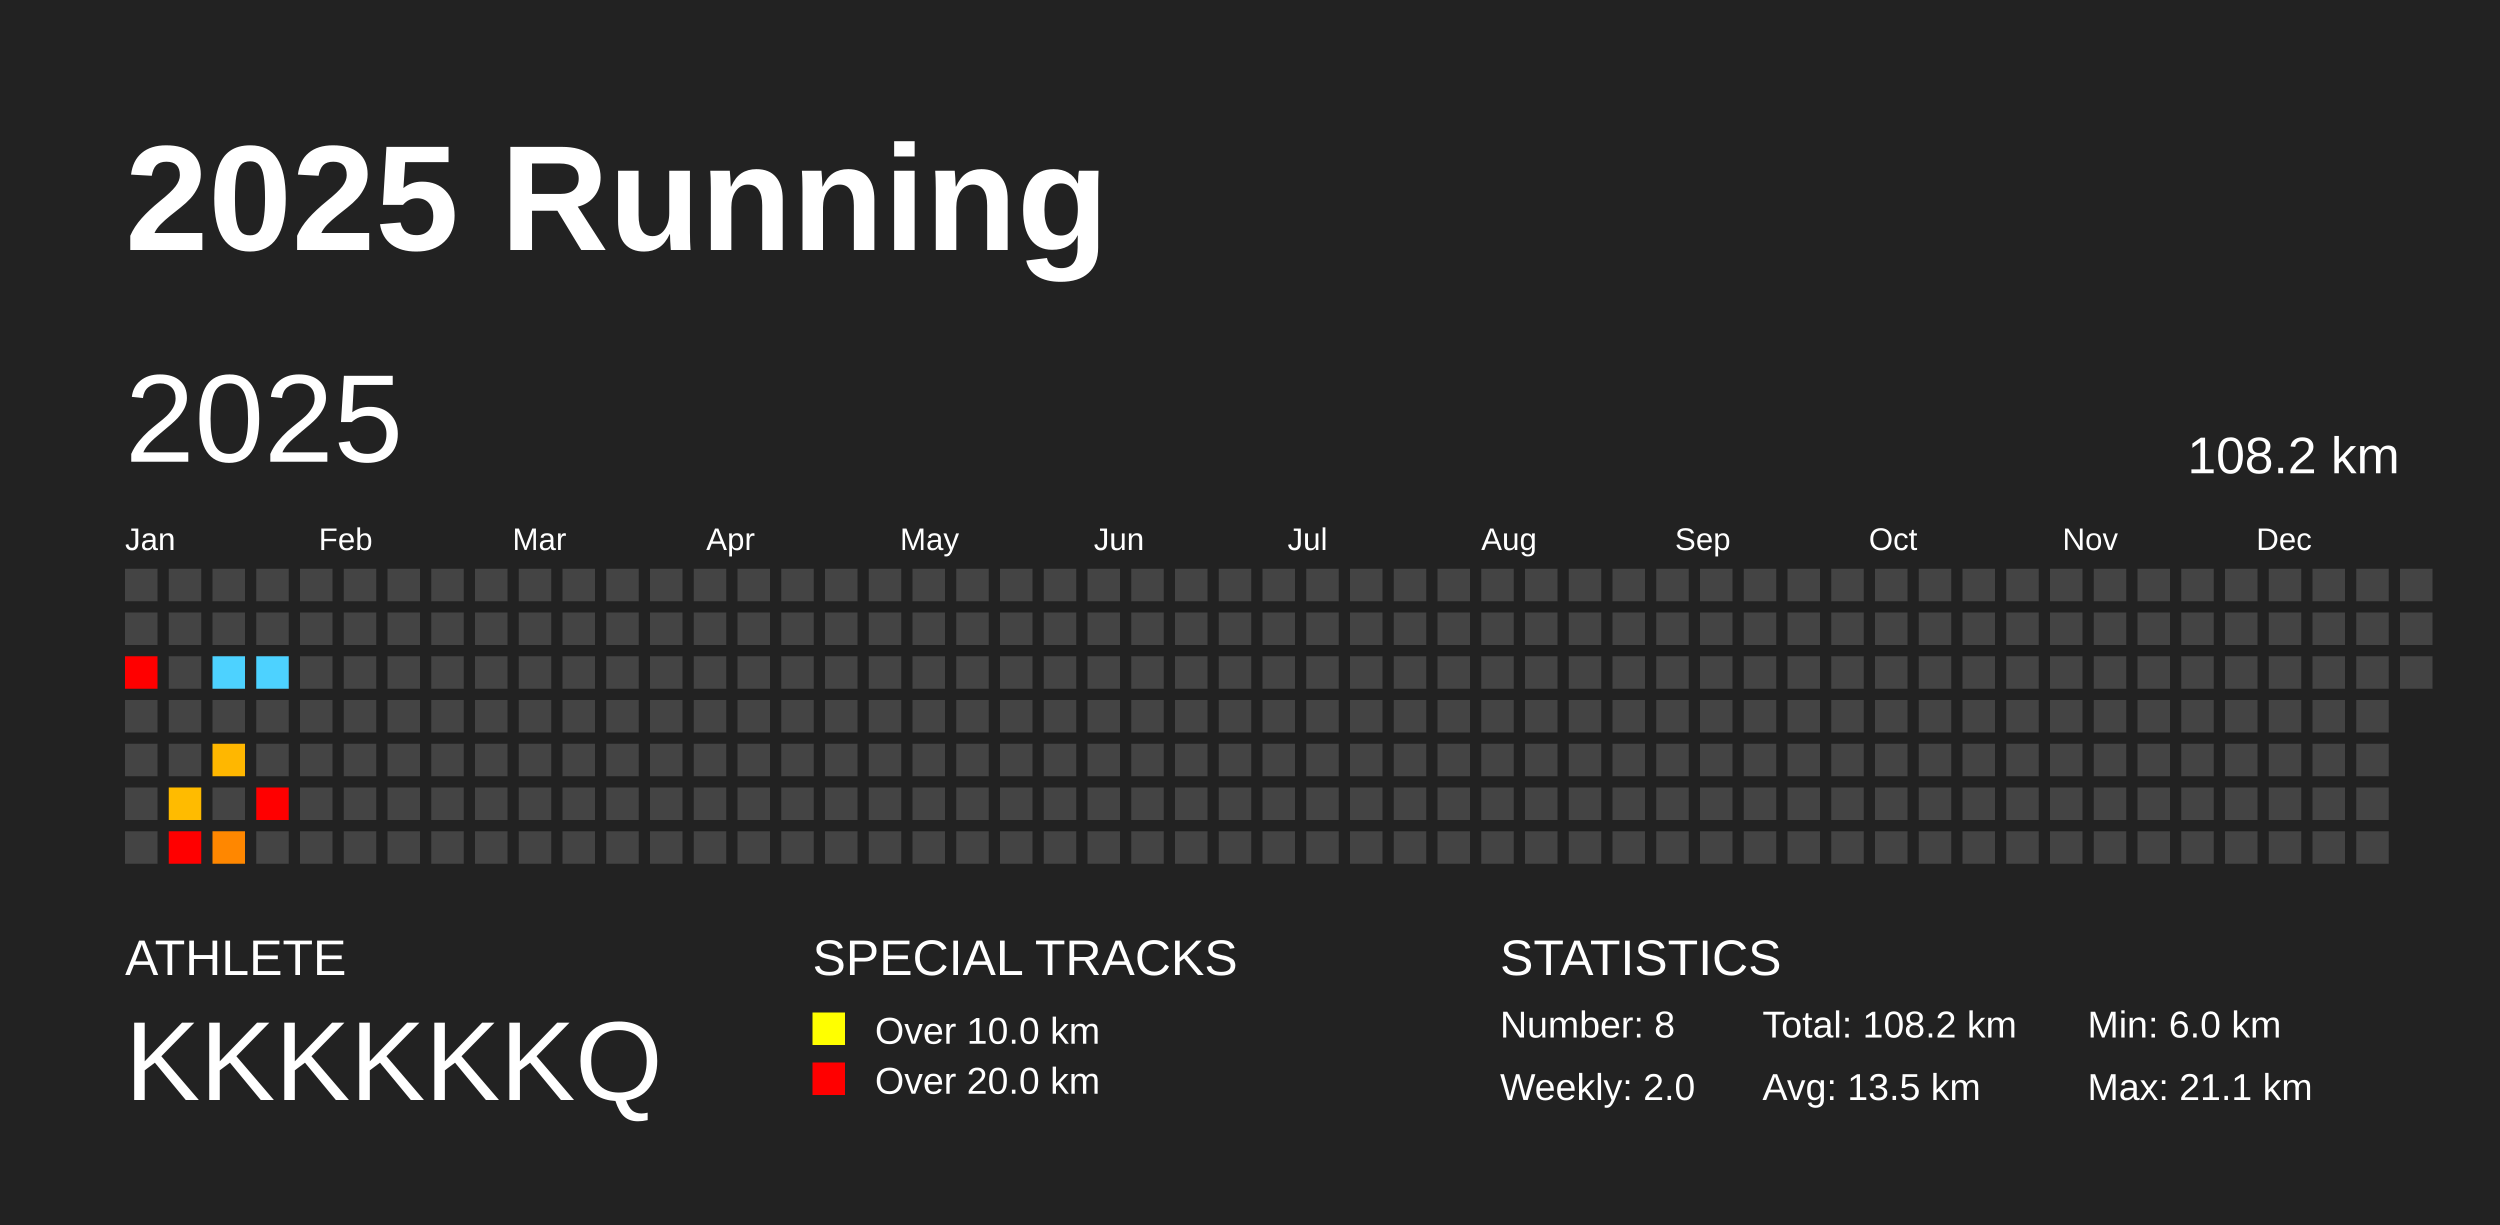
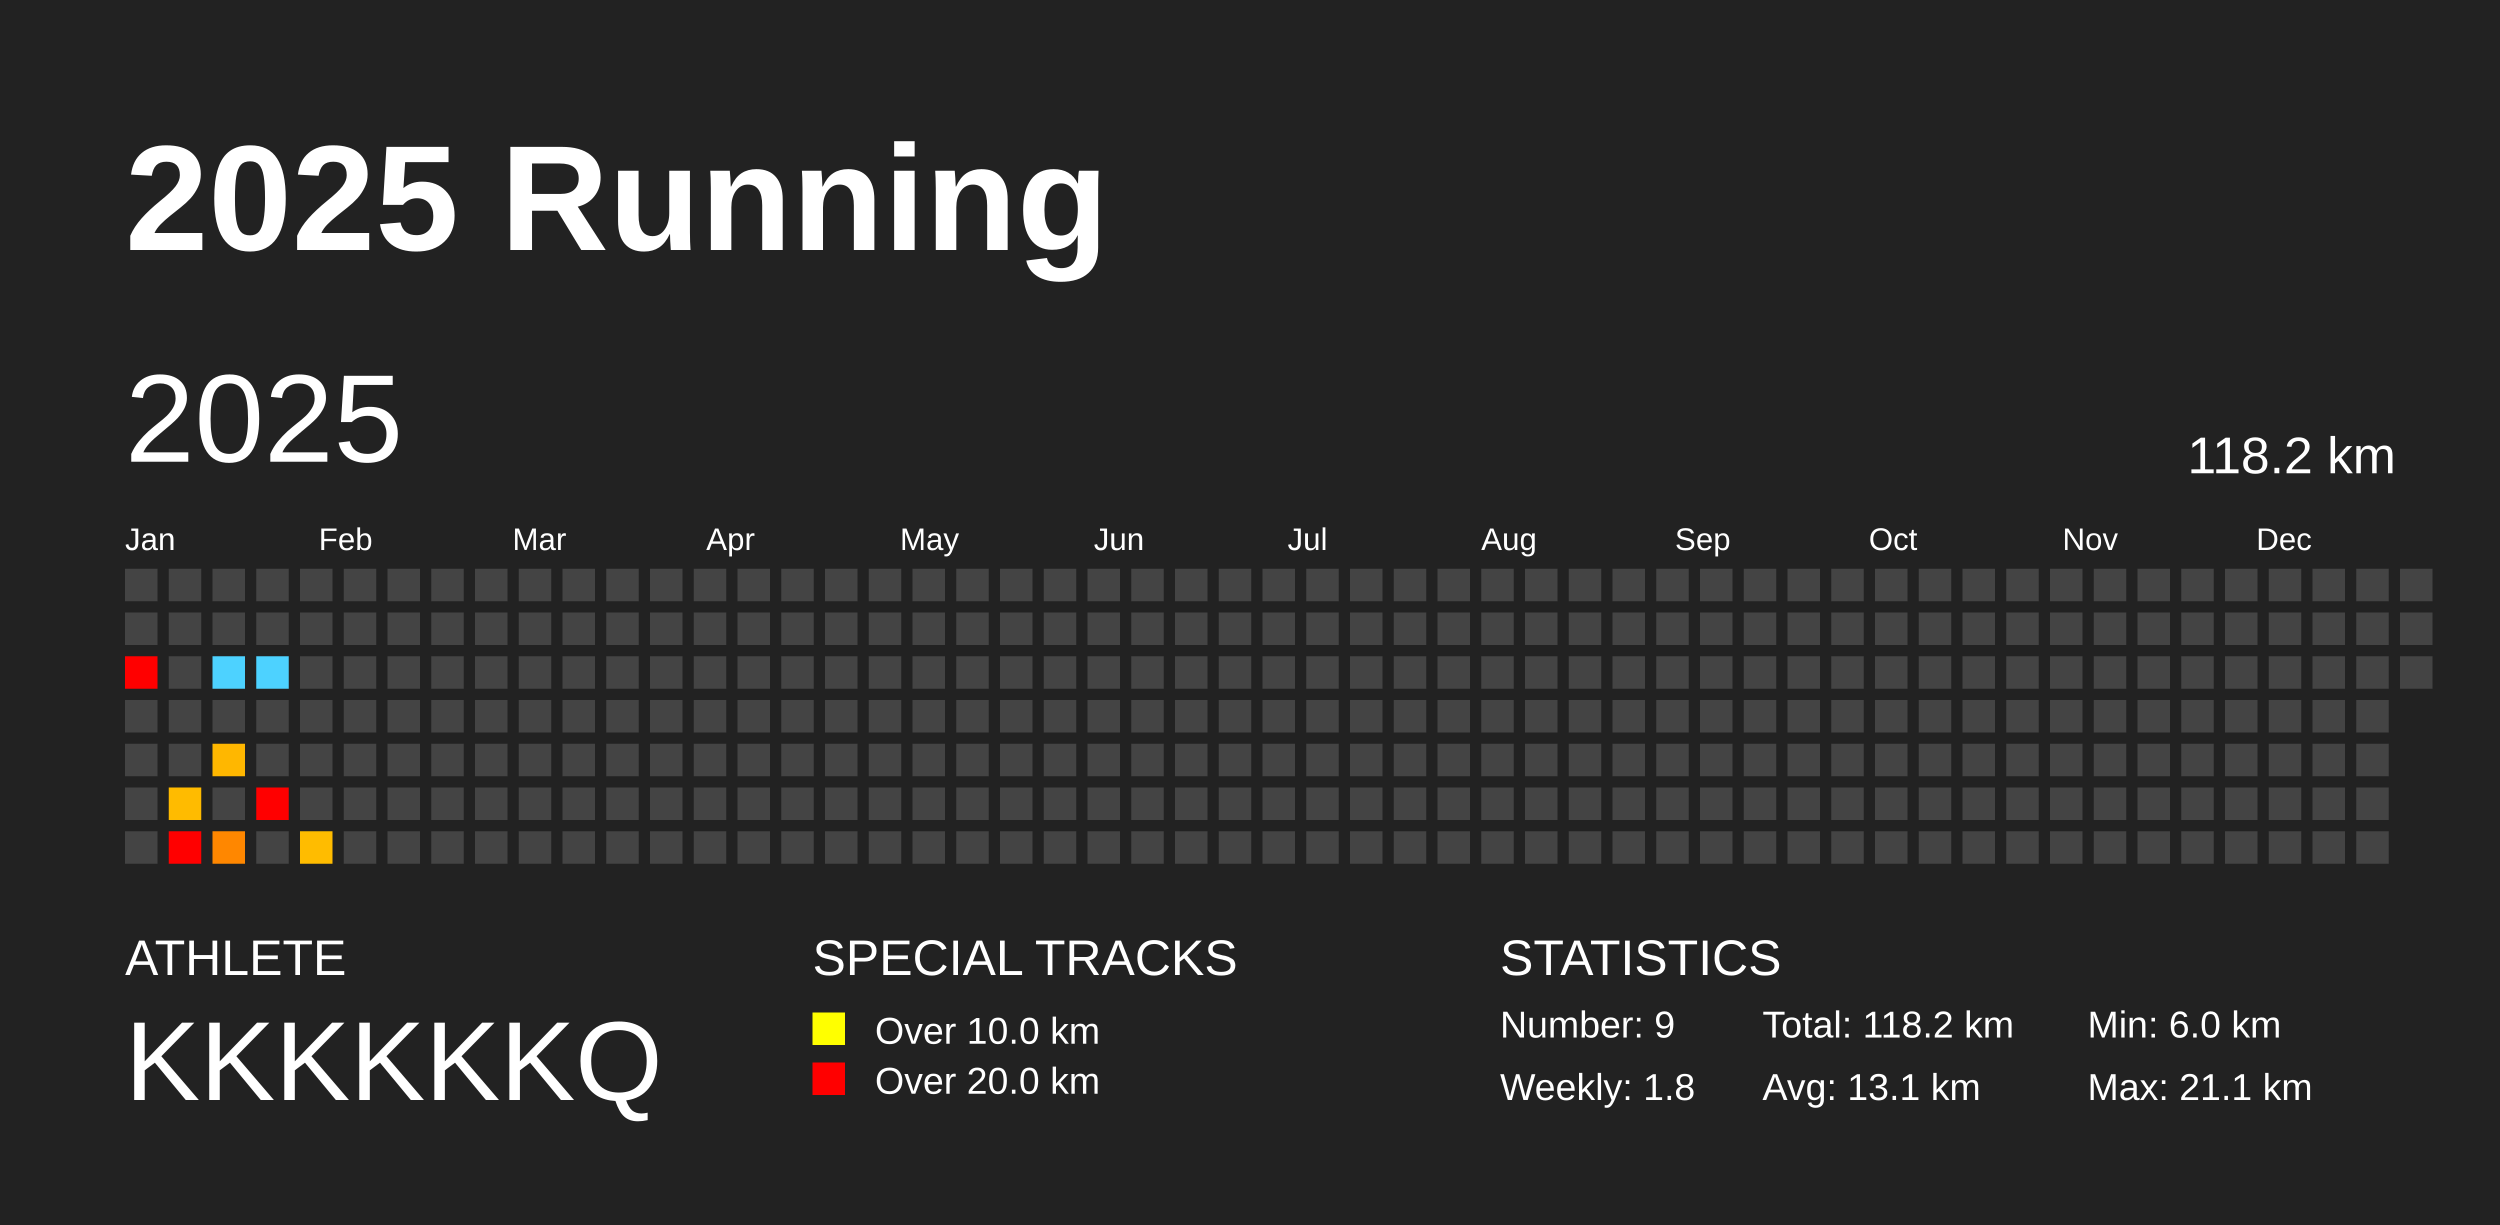
<svg xmlns="http://www.w3.org/2000/svg" baseProfile="full" height="98mm" version="1.1" viewBox="0,0,200,98" width="200mm">
  <defs />
  <rect fill="#222222" height="98" width="200" x="0" y="0" />
  <text fill="#FFFFFF" style="font-size:12px; font-family:Arial; font-weight:bold;" x="10" y="20">2025 Running</text>
  <text fill="#FFFFFF" style="font-size:4px; font-family:Arial" x="10" y="78">ATHLETE</text>
  <text fill="#FFFFFF" style="font-size:9px; font-family:Arial" x="10" y="88">KKKKKKQ</text>
  <text fill="#FFFFFF" style="font-size:4px; font-family:Arial" x="65" y="78">SPECIAL TRACKS</text>
  <rect fill="yellow" height="2.6" width="2.6" x="65" y="81" />
  <text fill="#FFFFFF" style="font-size:3px; font-family:Arial" x="70" y="83.5">Over 10.0 km</text>
  <rect fill="red" height="2.6" width="2.6" x="65" y="85" />
  <text fill="#FFFFFF" style="font-size:3px; font-family:Arial" x="70" y="87.5">Over 20.0 km</text>
  <text fill="#FFFFFF" style="font-size:4px; font-family:Arial" x="120" y="78">STATISTICS</text>
-   <text fill="#FFFFFF" style="font-size:3px; font-family:Arial" x="120" y="83">Number: 8</text>
-   <text fill="#FFFFFF" style="font-size:3px; font-family:Arial" x="120" y="88">Weekly: 2.0</text>
-   <text fill="#FFFFFF" style="font-size:3px; font-family:Arial" x="141" y="83">Total: 108.2 km</text>
-   <text fill="#FFFFFF" style="font-size:3px; font-family:Arial" x="141" y="88">Avg: 13.5 km</text>
+   <text fill="#FFFFFF" style="font-size:3px; font-family:Arial" x="120" y="83">Number: 9</text>
+   <text fill="#FFFFFF" style="font-size:3px; font-family:Arial" x="120" y="88">Weekly: 1.8</text>
+   <text fill="#FFFFFF" style="font-size:3px; font-family:Arial" x="141" y="83">Total: 118.2 km</text>
+   <text fill="#FFFFFF" style="font-size:3px; font-family:Arial" x="141" y="88">Avg: 13.1 km</text>
  <text fill="#FFFFFF" style="font-size:3px; font-family:Arial" x="167" y="83">Min: 6.0 km</text>
  <text fill="#FFFFFF" style="font-size:3px; font-family:Arial" x="167" y="88">Max: 21.1 km</text>
  <text dominant-baseline="hanging" fill="#FFFFFF" style="font-size:10.0px; font-family:Arial;" x="10" y="30">2025</text>
-   <text dominant-baseline="hanging" fill="#FFFFFF" style="font-size:4.125px; font-family:Arial;" x="175" y="35">108.2 km</text>
+   <text dominant-baseline="hanging" fill="#FFFFFF" style="font-size:4.125px; font-family:Arial;" x="175" y="35">118.2 km</text>
  <text fill="#FFFFFF" style="font-size:2.5px; font-family:Arial" x="10.0" y="44">Jan</text>
  <text fill="#FFFFFF" style="font-size:2.5px; font-family:Arial" x="25.5" y="44">Feb</text>
  <text fill="#FFFFFF" style="font-size:2.5px; font-family:Arial" x="41.0" y="44">Mar</text>
  <text fill="#FFFFFF" style="font-size:2.5px; font-family:Arial" x="56.5" y="44">Apr</text>
  <text fill="#FFFFFF" style="font-size:2.5px; font-family:Arial" x="72.0" y="44">May</text>
  <text fill="#FFFFFF" style="font-size:2.5px; font-family:Arial" x="87.5" y="44">Jun</text>
  <text fill="#FFFFFF" style="font-size:2.5px; font-family:Arial" x="103.0" y="44">Jul</text>
  <text fill="#FFFFFF" style="font-size:2.5px; font-family:Arial" x="118.5" y="44">Aug</text>
  <text fill="#FFFFFF" style="font-size:2.5px; font-family:Arial" x="134.0" y="44">Sep</text>
  <text fill="#FFFFFF" style="font-size:2.5px; font-family:Arial" x="149.5" y="44">Oct</text>
  <text fill="#FFFFFF" style="font-size:2.5px; font-family:Arial" x="165.0" y="44">Nov</text>
  <text fill="#FFFFFF" style="font-size:2.5px; font-family:Arial" x="180.5" y="44">Dec</text>
  <rect fill="#444444" height="2.6" width="2.6" x="10.0" y="45.5" />
  <rect fill="#444444" height="2.6" width="2.6" x="10.0" y="49.0" />
  <rect fill="red" height="2.6" width="2.6" x="10.0" y="52.5" />
  <rect fill="#444444" height="2.6" width="2.6" x="10.0" y="56.0" />
  <rect fill="#444444" height="2.6" width="2.6" x="10.0" y="59.5" />
  <rect fill="#444444" height="2.6" width="2.6" x="10.0" y="63.0" />
  <rect fill="#444444" height="2.6" width="2.6" x="10.0" y="66.5" />
  <rect fill="#444444" height="2.6" width="2.6" x="13.5" y="45.5" />
  <rect fill="#444444" height="2.6" width="2.6" x="13.5" y="49.0" />
  <rect fill="#444444" height="2.6" width="2.6" x="13.5" y="52.5" />
  <rect fill="#444444" height="2.6" width="2.6" x="13.5" y="56.0" />
  <rect fill="#444444" height="2.6" width="2.6" x="13.5" y="59.5" />
  <rect fill="#ffbb00" height="2.6" width="2.6" x="13.5" y="63.0" />
  <rect fill="red" height="2.6" width="2.6" x="13.5" y="66.5" />
  <rect fill="#444444" height="2.6" width="2.6" x="17.0" y="45.5" />
  <rect fill="#444444" height="2.6" width="2.6" x="17.0" y="49.0" />
  <rect fill="#4dd2ff" height="2.6" width="2.6" x="17.0" y="52.5" />
  <rect fill="#444444" height="2.6" width="2.6" x="17.0" y="56.0" />
  <rect fill="#ffb700" height="2.6" width="2.6" x="17.0" y="59.5" />
  <rect fill="#444444" height="2.6" width="2.6" x="17.0" y="63.0" />
  <rect fill="#ff8700" height="2.6" width="2.6" x="17.0" y="66.5" />
  <rect fill="#444444" height="2.6" width="2.6" x="20.5" y="45.5" />
  <rect fill="#444444" height="2.6" width="2.6" x="20.5" y="49.0" />
  <rect fill="#4dd2ff" height="2.6" width="2.6" x="20.5" y="52.5" />
  <rect fill="#444444" height="2.6" width="2.6" x="20.5" y="56.0" />
  <rect fill="#444444" height="2.6" width="2.6" x="20.5" y="59.5" />
  <rect fill="red" height="2.6" width="2.6" x="20.5" y="63.0" />
  <rect fill="#444444" height="2.6" width="2.6" x="20.5" y="66.5" />
  <rect fill="#444444" height="2.6" width="2.6" x="24.0" y="45.5" />
  <rect fill="#444444" height="2.6" width="2.6" x="24.0" y="49.0" />
  <rect fill="#444444" height="2.6" width="2.6" x="24.0" y="52.5" />
  <rect fill="#444444" height="2.6" width="2.6" x="24.0" y="56.0" />
  <rect fill="#444444" height="2.6" width="2.6" x="24.0" y="59.5" />
  <rect fill="#444444" height="2.6" width="2.6" x="24.0" y="63.0" />
-   <rect fill="#444444" height="2.6" width="2.6" x="24.0" y="66.5" />
+   <rect fill="#ffbc00" height="2.6" width="2.6" x="24.0" y="66.5" />
  <rect fill="#444444" height="2.6" width="2.6" x="27.5" y="45.5" />
  <rect fill="#444444" height="2.6" width="2.6" x="27.5" y="49.0" />
  <rect fill="#444444" height="2.6" width="2.6" x="27.5" y="52.5" />
  <rect fill="#444444" height="2.6" width="2.6" x="27.5" y="56.0" />
  <rect fill="#444444" height="2.6" width="2.6" x="27.5" y="59.5" />
  <rect fill="#444444" height="2.6" width="2.6" x="27.5" y="63.0" />
  <rect fill="#444444" height="2.6" width="2.6" x="27.5" y="66.5" />
  <rect fill="#444444" height="2.6" width="2.6" x="31.0" y="45.5" />
  <rect fill="#444444" height="2.6" width="2.6" x="31.0" y="49.0" />
  <rect fill="#444444" height="2.6" width="2.6" x="31.0" y="52.5" />
  <rect fill="#444444" height="2.6" width="2.6" x="31.0" y="56.0" />
  <rect fill="#444444" height="2.6" width="2.6" x="31.0" y="59.5" />
  <rect fill="#444444" height="2.6" width="2.6" x="31.0" y="63.0" />
  <rect fill="#444444" height="2.6" width="2.6" x="31.0" y="66.5" />
  <rect fill="#444444" height="2.6" width="2.6" x="34.5" y="45.5" />
  <rect fill="#444444" height="2.6" width="2.6" x="34.5" y="49.0" />
  <rect fill="#444444" height="2.6" width="2.6" x="34.5" y="52.5" />
  <rect fill="#444444" height="2.6" width="2.6" x="34.5" y="56.0" />
  <rect fill="#444444" height="2.6" width="2.6" x="34.5" y="59.5" />
  <rect fill="#444444" height="2.6" width="2.6" x="34.5" y="63.0" />
  <rect fill="#444444" height="2.6" width="2.6" x="34.5" y="66.5" />
  <rect fill="#444444" height="2.6" width="2.6" x="38.0" y="45.5" />
  <rect fill="#444444" height="2.6" width="2.6" x="38.0" y="49.0" />
  <rect fill="#444444" height="2.6" width="2.6" x="38.0" y="52.5" />
  <rect fill="#444444" height="2.6" width="2.6" x="38.0" y="56.0" />
  <rect fill="#444444" height="2.6" width="2.6" x="38.0" y="59.5" />
  <rect fill="#444444" height="2.6" width="2.6" x="38.0" y="63.0" />
  <rect fill="#444444" height="2.6" width="2.6" x="38.0" y="66.5" />
  <rect fill="#444444" height="2.6" width="2.6" x="41.5" y="45.5" />
  <rect fill="#444444" height="2.6" width="2.6" x="41.5" y="49.0" />
  <rect fill="#444444" height="2.6" width="2.6" x="41.5" y="52.5" />
  <rect fill="#444444" height="2.6" width="2.6" x="41.5" y="56.0" />
  <rect fill="#444444" height="2.6" width="2.6" x="41.5" y="59.5" />
  <rect fill="#444444" height="2.6" width="2.6" x="41.5" y="63.0" />
  <rect fill="#444444" height="2.6" width="2.6" x="41.5" y="66.5" />
  <rect fill="#444444" height="2.6" width="2.6" x="45.0" y="45.5" />
  <rect fill="#444444" height="2.6" width="2.6" x="45.0" y="49.0" />
  <rect fill="#444444" height="2.6" width="2.6" x="45.0" y="52.5" />
  <rect fill="#444444" height="2.6" width="2.6" x="45.0" y="56.0" />
  <rect fill="#444444" height="2.6" width="2.6" x="45.0" y="59.5" />
  <rect fill="#444444" height="2.6" width="2.6" x="45.0" y="63.0" />
  <rect fill="#444444" height="2.6" width="2.6" x="45.0" y="66.5" />
  <rect fill="#444444" height="2.6" width="2.6" x="48.5" y="45.5" />
  <rect fill="#444444" height="2.6" width="2.6" x="48.5" y="49.0" />
  <rect fill="#444444" height="2.6" width="2.6" x="48.5" y="52.5" />
  <rect fill="#444444" height="2.6" width="2.6" x="48.5" y="56.0" />
  <rect fill="#444444" height="2.6" width="2.6" x="48.5" y="59.5" />
  <rect fill="#444444" height="2.6" width="2.6" x="48.5" y="63.0" />
  <rect fill="#444444" height="2.6" width="2.6" x="48.5" y="66.5" />
  <rect fill="#444444" height="2.6" width="2.6" x="52.0" y="45.5" />
  <rect fill="#444444" height="2.6" width="2.6" x="52.0" y="49.0" />
  <rect fill="#444444" height="2.6" width="2.6" x="52.0" y="52.5" />
  <rect fill="#444444" height="2.6" width="2.6" x="52.0" y="56.0" />
  <rect fill="#444444" height="2.6" width="2.6" x="52.0" y="59.5" />
  <rect fill="#444444" height="2.6" width="2.6" x="52.0" y="63.0" />
  <rect fill="#444444" height="2.6" width="2.6" x="52.0" y="66.5" />
  <rect fill="#444444" height="2.6" width="2.6" x="55.5" y="45.5" />
  <rect fill="#444444" height="2.6" width="2.6" x="55.5" y="49.0" />
  <rect fill="#444444" height="2.6" width="2.6" x="55.5" y="52.5" />
  <rect fill="#444444" height="2.6" width="2.6" x="55.5" y="56.0" />
  <rect fill="#444444" height="2.6" width="2.6" x="55.5" y="59.5" />
  <rect fill="#444444" height="2.6" width="2.6" x="55.5" y="63.0" />
  <rect fill="#444444" height="2.6" width="2.6" x="55.5" y="66.5" />
  <rect fill="#444444" height="2.6" width="2.6" x="59.0" y="45.5" />
  <rect fill="#444444" height="2.6" width="2.6" x="59.0" y="49.0" />
  <rect fill="#444444" height="2.6" width="2.6" x="59.0" y="52.5" />
  <rect fill="#444444" height="2.6" width="2.6" x="59.0" y="56.0" />
  <rect fill="#444444" height="2.6" width="2.6" x="59.0" y="59.5" />
  <rect fill="#444444" height="2.6" width="2.6" x="59.0" y="63.0" />
  <rect fill="#444444" height="2.6" width="2.6" x="59.0" y="66.5" />
  <rect fill="#444444" height="2.6" width="2.6" x="62.5" y="45.5" />
  <rect fill="#444444" height="2.6" width="2.6" x="62.5" y="49.0" />
  <rect fill="#444444" height="2.6" width="2.6" x="62.5" y="52.5" />
  <rect fill="#444444" height="2.6" width="2.6" x="62.5" y="56.0" />
  <rect fill="#444444" height="2.6" width="2.6" x="62.5" y="59.5" />
  <rect fill="#444444" height="2.6" width="2.6" x="62.5" y="63.0" />
  <rect fill="#444444" height="2.6" width="2.6" x="62.5" y="66.5" />
  <rect fill="#444444" height="2.6" width="2.6" x="66.0" y="45.5" />
  <rect fill="#444444" height="2.6" width="2.6" x="66.0" y="49.0" />
  <rect fill="#444444" height="2.6" width="2.6" x="66.0" y="52.5" />
  <rect fill="#444444" height="2.6" width="2.6" x="66.0" y="56.0" />
  <rect fill="#444444" height="2.6" width="2.6" x="66.0" y="59.5" />
  <rect fill="#444444" height="2.6" width="2.6" x="66.0" y="63.0" />
  <rect fill="#444444" height="2.6" width="2.6" x="66.0" y="66.5" />
  <rect fill="#444444" height="2.6" width="2.6" x="69.5" y="45.5" />
  <rect fill="#444444" height="2.6" width="2.6" x="69.5" y="49.0" />
  <rect fill="#444444" height="2.6" width="2.6" x="69.5" y="52.5" />
  <rect fill="#444444" height="2.6" width="2.6" x="69.5" y="56.0" />
  <rect fill="#444444" height="2.6" width="2.6" x="69.5" y="59.5" />
  <rect fill="#444444" height="2.6" width="2.6" x="69.5" y="63.0" />
  <rect fill="#444444" height="2.6" width="2.6" x="69.5" y="66.5" />
  <rect fill="#444444" height="2.6" width="2.6" x="73.0" y="45.5" />
  <rect fill="#444444" height="2.6" width="2.6" x="73.0" y="49.0" />
  <rect fill="#444444" height="2.6" width="2.6" x="73.0" y="52.5" />
  <rect fill="#444444" height="2.6" width="2.6" x="73.0" y="56.0" />
  <rect fill="#444444" height="2.6" width="2.6" x="73.0" y="59.5" />
  <rect fill="#444444" height="2.6" width="2.6" x="73.0" y="63.0" />
  <rect fill="#444444" height="2.6" width="2.6" x="73.0" y="66.5" />
  <rect fill="#444444" height="2.6" width="2.6" x="76.5" y="45.5" />
  <rect fill="#444444" height="2.6" width="2.6" x="76.5" y="49.0" />
  <rect fill="#444444" height="2.6" width="2.6" x="76.5" y="52.5" />
  <rect fill="#444444" height="2.6" width="2.6" x="76.5" y="56.0" />
  <rect fill="#444444" height="2.6" width="2.6" x="76.5" y="59.5" />
  <rect fill="#444444" height="2.6" width="2.6" x="76.5" y="63.0" />
  <rect fill="#444444" height="2.6" width="2.6" x="76.5" y="66.5" />
  <rect fill="#444444" height="2.6" width="2.6" x="80.0" y="45.5" />
  <rect fill="#444444" height="2.6" width="2.6" x="80.0" y="49.0" />
  <rect fill="#444444" height="2.6" width="2.6" x="80.0" y="52.5" />
  <rect fill="#444444" height="2.6" width="2.6" x="80.0" y="56.0" />
  <rect fill="#444444" height="2.6" width="2.6" x="80.0" y="59.5" />
  <rect fill="#444444" height="2.6" width="2.6" x="80.0" y="63.0" />
  <rect fill="#444444" height="2.6" width="2.6" x="80.0" y="66.5" />
  <rect fill="#444444" height="2.6" width="2.6" x="83.5" y="45.5" />
  <rect fill="#444444" height="2.6" width="2.6" x="83.5" y="49.0" />
  <rect fill="#444444" height="2.6" width="2.6" x="83.5" y="52.5" />
  <rect fill="#444444" height="2.6" width="2.6" x="83.5" y="56.0" />
  <rect fill="#444444" height="2.6" width="2.6" x="83.5" y="59.5" />
  <rect fill="#444444" height="2.6" width="2.6" x="83.5" y="63.0" />
  <rect fill="#444444" height="2.6" width="2.6" x="83.5" y="66.5" />
  <rect fill="#444444" height="2.6" width="2.6" x="87.0" y="45.5" />
  <rect fill="#444444" height="2.6" width="2.6" x="87.0" y="49.0" />
  <rect fill="#444444" height="2.6" width="2.6" x="87.0" y="52.5" />
  <rect fill="#444444" height="2.6" width="2.6" x="87.0" y="56.0" />
  <rect fill="#444444" height="2.6" width="2.6" x="87.0" y="59.5" />
  <rect fill="#444444" height="2.6" width="2.6" x="87.0" y="63.0" />
  <rect fill="#444444" height="2.6" width="2.6" x="87.0" y="66.5" />
  <rect fill="#444444" height="2.6" width="2.6" x="90.5" y="45.5" />
  <rect fill="#444444" height="2.6" width="2.6" x="90.5" y="49.0" />
  <rect fill="#444444" height="2.6" width="2.6" x="90.5" y="52.5" />
  <rect fill="#444444" height="2.6" width="2.6" x="90.5" y="56.0" />
  <rect fill="#444444" height="2.6" width="2.6" x="90.5" y="59.5" />
  <rect fill="#444444" height="2.6" width="2.6" x="90.5" y="63.0" />
  <rect fill="#444444" height="2.6" width="2.6" x="90.5" y="66.5" />
  <rect fill="#444444" height="2.6" width="2.6" x="94.0" y="45.5" />
  <rect fill="#444444" height="2.6" width="2.6" x="94.0" y="49.0" />
  <rect fill="#444444" height="2.6" width="2.6" x="94.0" y="52.5" />
  <rect fill="#444444" height="2.6" width="2.6" x="94.0" y="56.0" />
  <rect fill="#444444" height="2.6" width="2.6" x="94.0" y="59.5" />
  <rect fill="#444444" height="2.6" width="2.6" x="94.0" y="63.0" />
  <rect fill="#444444" height="2.6" width="2.6" x="94.0" y="66.5" />
  <rect fill="#444444" height="2.6" width="2.6" x="97.5" y="45.5" />
  <rect fill="#444444" height="2.6" width="2.6" x="97.5" y="49.0" />
  <rect fill="#444444" height="2.6" width="2.6" x="97.5" y="52.5" />
  <rect fill="#444444" height="2.6" width="2.6" x="97.5" y="56.0" />
  <rect fill="#444444" height="2.6" width="2.6" x="97.5" y="59.5" />
  <rect fill="#444444" height="2.6" width="2.6" x="97.5" y="63.0" />
  <rect fill="#444444" height="2.6" width="2.6" x="97.5" y="66.5" />
  <rect fill="#444444" height="2.6" width="2.6" x="101.0" y="45.5" />
  <rect fill="#444444" height="2.6" width="2.6" x="101.0" y="49.0" />
  <rect fill="#444444" height="2.6" width="2.6" x="101.0" y="52.5" />
  <rect fill="#444444" height="2.6" width="2.6" x="101.0" y="56.0" />
  <rect fill="#444444" height="2.6" width="2.6" x="101.0" y="59.5" />
  <rect fill="#444444" height="2.6" width="2.6" x="101.0" y="63.0" />
  <rect fill="#444444" height="2.6" width="2.6" x="101.0" y="66.5" />
  <rect fill="#444444" height="2.6" width="2.6" x="104.5" y="45.5" />
  <rect fill="#444444" height="2.6" width="2.6" x="104.5" y="49.0" />
  <rect fill="#444444" height="2.6" width="2.6" x="104.5" y="52.5" />
  <rect fill="#444444" height="2.6" width="2.6" x="104.5" y="56.0" />
  <rect fill="#444444" height="2.6" width="2.6" x="104.5" y="59.5" />
  <rect fill="#444444" height="2.6" width="2.6" x="104.5" y="63.0" />
  <rect fill="#444444" height="2.6" width="2.6" x="104.5" y="66.5" />
  <rect fill="#444444" height="2.6" width="2.6" x="108.0" y="45.5" />
  <rect fill="#444444" height="2.6" width="2.6" x="108.0" y="49.0" />
  <rect fill="#444444" height="2.6" width="2.6" x="108.0" y="52.5" />
  <rect fill="#444444" height="2.6" width="2.6" x="108.0" y="56.0" />
  <rect fill="#444444" height="2.6" width="2.6" x="108.0" y="59.5" />
  <rect fill="#444444" height="2.6" width="2.6" x="108.0" y="63.0" />
  <rect fill="#444444" height="2.6" width="2.6" x="108.0" y="66.5" />
  <rect fill="#444444" height="2.6" width="2.6" x="111.5" y="45.5" />
  <rect fill="#444444" height="2.6" width="2.6" x="111.5" y="49.0" />
  <rect fill="#444444" height="2.6" width="2.6" x="111.5" y="52.5" />
  <rect fill="#444444" height="2.6" width="2.6" x="111.5" y="56.0" />
  <rect fill="#444444" height="2.6" width="2.6" x="111.5" y="59.5" />
  <rect fill="#444444" height="2.6" width="2.6" x="111.5" y="63.0" />
  <rect fill="#444444" height="2.6" width="2.6" x="111.5" y="66.5" />
  <rect fill="#444444" height="2.6" width="2.6" x="115.0" y="45.5" />
  <rect fill="#444444" height="2.6" width="2.6" x="115.0" y="49.0" />
  <rect fill="#444444" height="2.6" width="2.6" x="115.0" y="52.5" />
  <rect fill="#444444" height="2.6" width="2.6" x="115.0" y="56.0" />
  <rect fill="#444444" height="2.6" width="2.6" x="115.0" y="59.5" />
  <rect fill="#444444" height="2.6" width="2.6" x="115.0" y="63.0" />
  <rect fill="#444444" height="2.6" width="2.6" x="115.0" y="66.5" />
  <rect fill="#444444" height="2.6" width="2.6" x="118.5" y="45.5" />
  <rect fill="#444444" height="2.6" width="2.6" x="118.5" y="49.0" />
  <rect fill="#444444" height="2.6" width="2.6" x="118.5" y="52.5" />
  <rect fill="#444444" height="2.6" width="2.6" x="118.5" y="56.0" />
  <rect fill="#444444" height="2.6" width="2.6" x="118.5" y="59.5" />
  <rect fill="#444444" height="2.6" width="2.6" x="118.5" y="63.0" />
  <rect fill="#444444" height="2.6" width="2.6" x="118.5" y="66.5" />
  <rect fill="#444444" height="2.6" width="2.6" x="122.0" y="45.5" />
  <rect fill="#444444" height="2.6" width="2.6" x="122.0" y="49.0" />
  <rect fill="#444444" height="2.6" width="2.6" x="122.0" y="52.5" />
  <rect fill="#444444" height="2.6" width="2.6" x="122.0" y="56.0" />
  <rect fill="#444444" height="2.6" width="2.6" x="122.0" y="59.5" />
  <rect fill="#444444" height="2.6" width="2.6" x="122.0" y="63.0" />
  <rect fill="#444444" height="2.6" width="2.6" x="122.0" y="66.5" />
  <rect fill="#444444" height="2.6" width="2.6" x="125.5" y="45.5" />
  <rect fill="#444444" height="2.6" width="2.6" x="125.5" y="49.0" />
  <rect fill="#444444" height="2.6" width="2.6" x="125.5" y="52.5" />
  <rect fill="#444444" height="2.6" width="2.6" x="125.5" y="56.0" />
  <rect fill="#444444" height="2.6" width="2.6" x="125.5" y="59.5" />
  <rect fill="#444444" height="2.6" width="2.6" x="125.5" y="63.0" />
  <rect fill="#444444" height="2.6" width="2.6" x="125.5" y="66.5" />
  <rect fill="#444444" height="2.6" width="2.6" x="129.0" y="45.5" />
  <rect fill="#444444" height="2.6" width="2.6" x="129.0" y="49.0" />
  <rect fill="#444444" height="2.6" width="2.6" x="129.0" y="52.5" />
  <rect fill="#444444" height="2.6" width="2.6" x="129.0" y="56.0" />
  <rect fill="#444444" height="2.6" width="2.6" x="129.0" y="59.5" />
  <rect fill="#444444" height="2.6" width="2.6" x="129.0" y="63.0" />
  <rect fill="#444444" height="2.6" width="2.6" x="129.0" y="66.5" />
  <rect fill="#444444" height="2.6" width="2.6" x="132.5" y="45.5" />
  <rect fill="#444444" height="2.6" width="2.6" x="132.5" y="49.0" />
  <rect fill="#444444" height="2.6" width="2.6" x="132.5" y="52.5" />
  <rect fill="#444444" height="2.6" width="2.6" x="132.5" y="56.0" />
  <rect fill="#444444" height="2.6" width="2.6" x="132.5" y="59.5" />
  <rect fill="#444444" height="2.6" width="2.6" x="132.5" y="63.0" />
  <rect fill="#444444" height="2.6" width="2.6" x="132.5" y="66.5" />
  <rect fill="#444444" height="2.6" width="2.6" x="136.0" y="45.5" />
  <rect fill="#444444" height="2.6" width="2.6" x="136.0" y="49.0" />
  <rect fill="#444444" height="2.6" width="2.6" x="136.0" y="52.5" />
  <rect fill="#444444" height="2.6" width="2.6" x="136.0" y="56.0" />
  <rect fill="#444444" height="2.6" width="2.6" x="136.0" y="59.5" />
  <rect fill="#444444" height="2.6" width="2.6" x="136.0" y="63.0" />
  <rect fill="#444444" height="2.6" width="2.6" x="136.0" y="66.5" />
  <rect fill="#444444" height="2.6" width="2.6" x="139.5" y="45.5" />
  <rect fill="#444444" height="2.6" width="2.6" x="139.5" y="49.0" />
  <rect fill="#444444" height="2.6" width="2.6" x="139.5" y="52.5" />
  <rect fill="#444444" height="2.6" width="2.6" x="139.5" y="56.0" />
  <rect fill="#444444" height="2.6" width="2.6" x="139.5" y="59.5" />
  <rect fill="#444444" height="2.6" width="2.6" x="139.5" y="63.0" />
  <rect fill="#444444" height="2.6" width="2.6" x="139.5" y="66.5" />
  <rect fill="#444444" height="2.6" width="2.6" x="143.0" y="45.5" />
  <rect fill="#444444" height="2.6" width="2.6" x="143.0" y="49.0" />
  <rect fill="#444444" height="2.6" width="2.6" x="143.0" y="52.5" />
  <rect fill="#444444" height="2.6" width="2.6" x="143.0" y="56.0" />
  <rect fill="#444444" height="2.6" width="2.6" x="143.0" y="59.5" />
  <rect fill="#444444" height="2.6" width="2.6" x="143.0" y="63.0" />
  <rect fill="#444444" height="2.6" width="2.6" x="143.0" y="66.5" />
  <rect fill="#444444" height="2.6" width="2.6" x="146.5" y="45.5" />
  <rect fill="#444444" height="2.6" width="2.6" x="146.5" y="49.0" />
  <rect fill="#444444" height="2.6" width="2.6" x="146.5" y="52.5" />
  <rect fill="#444444" height="2.6" width="2.6" x="146.5" y="56.0" />
  <rect fill="#444444" height="2.6" width="2.6" x="146.5" y="59.5" />
  <rect fill="#444444" height="2.6" width="2.6" x="146.5" y="63.0" />
  <rect fill="#444444" height="2.6" width="2.6" x="146.5" y="66.5" />
  <rect fill="#444444" height="2.6" width="2.6" x="150.0" y="45.5" />
  <rect fill="#444444" height="2.6" width="2.6" x="150.0" y="49.0" />
  <rect fill="#444444" height="2.6" width="2.6" x="150.0" y="52.5" />
  <rect fill="#444444" height="2.6" width="2.6" x="150.0" y="56.0" />
  <rect fill="#444444" height="2.6" width="2.6" x="150.0" y="59.5" />
  <rect fill="#444444" height="2.6" width="2.6" x="150.0" y="63.0" />
  <rect fill="#444444" height="2.6" width="2.6" x="150.0" y="66.5" />
  <rect fill="#444444" height="2.6" width="2.6" x="153.5" y="45.5" />
  <rect fill="#444444" height="2.6" width="2.6" x="153.5" y="49.0" />
  <rect fill="#444444" height="2.6" width="2.6" x="153.5" y="52.5" />
  <rect fill="#444444" height="2.6" width="2.6" x="153.5" y="56.0" />
  <rect fill="#444444" height="2.6" width="2.6" x="153.5" y="59.5" />
  <rect fill="#444444" height="2.6" width="2.6" x="153.5" y="63.0" />
  <rect fill="#444444" height="2.6" width="2.6" x="153.5" y="66.5" />
  <rect fill="#444444" height="2.6" width="2.6" x="157.0" y="45.5" />
  <rect fill="#444444" height="2.6" width="2.6" x="157.0" y="49.0" />
  <rect fill="#444444" height="2.6" width="2.6" x="157.0" y="52.5" />
  <rect fill="#444444" height="2.6" width="2.6" x="157.0" y="56.0" />
  <rect fill="#444444" height="2.6" width="2.6" x="157.0" y="59.5" />
  <rect fill="#444444" height="2.6" width="2.6" x="157.0" y="63.0" />
  <rect fill="#444444" height="2.6" width="2.6" x="157.0" y="66.5" />
  <rect fill="#444444" height="2.6" width="2.6" x="160.5" y="45.5" />
  <rect fill="#444444" height="2.6" width="2.6" x="160.5" y="49.0" />
  <rect fill="#444444" height="2.6" width="2.6" x="160.5" y="52.5" />
  <rect fill="#444444" height="2.6" width="2.6" x="160.5" y="56.0" />
  <rect fill="#444444" height="2.6" width="2.6" x="160.5" y="59.5" />
  <rect fill="#444444" height="2.6" width="2.6" x="160.5" y="63.0" />
  <rect fill="#444444" height="2.6" width="2.6" x="160.5" y="66.5" />
  <rect fill="#444444" height="2.6" width="2.6" x="164.0" y="45.5" />
  <rect fill="#444444" height="2.6" width="2.6" x="164.0" y="49.0" />
  <rect fill="#444444" height="2.6" width="2.6" x="164.0" y="52.5" />
  <rect fill="#444444" height="2.6" width="2.6" x="164.0" y="56.0" />
  <rect fill="#444444" height="2.6" width="2.6" x="164.0" y="59.5" />
  <rect fill="#444444" height="2.6" width="2.6" x="164.0" y="63.0" />
  <rect fill="#444444" height="2.6" width="2.6" x="164.0" y="66.5" />
  <rect fill="#444444" height="2.6" width="2.6" x="167.5" y="45.5" />
  <rect fill="#444444" height="2.6" width="2.6" x="167.5" y="49.0" />
  <rect fill="#444444" height="2.6" width="2.6" x="167.5" y="52.5" />
  <rect fill="#444444" height="2.6" width="2.6" x="167.5" y="56.0" />
  <rect fill="#444444" height="2.6" width="2.6" x="167.5" y="59.5" />
  <rect fill="#444444" height="2.6" width="2.6" x="167.5" y="63.0" />
  <rect fill="#444444" height="2.6" width="2.6" x="167.5" y="66.5" />
  <rect fill="#444444" height="2.6" width="2.6" x="171.0" y="45.5" />
  <rect fill="#444444" height="2.6" width="2.6" x="171.0" y="49.0" />
  <rect fill="#444444" height="2.6" width="2.6" x="171.0" y="52.5" />
  <rect fill="#444444" height="2.6" width="2.6" x="171.0" y="56.0" />
  <rect fill="#444444" height="2.6" width="2.6" x="171.0" y="59.5" />
  <rect fill="#444444" height="2.6" width="2.6" x="171.0" y="63.0" />
  <rect fill="#444444" height="2.6" width="2.6" x="171.0" y="66.5" />
  <rect fill="#444444" height="2.6" width="2.6" x="174.5" y="45.5" />
  <rect fill="#444444" height="2.6" width="2.6" x="174.5" y="49.0" />
  <rect fill="#444444" height="2.6" width="2.6" x="174.5" y="52.5" />
  <rect fill="#444444" height="2.6" width="2.6" x="174.5" y="56.0" />
  <rect fill="#444444" height="2.6" width="2.6" x="174.5" y="59.5" />
  <rect fill="#444444" height="2.6" width="2.6" x="174.5" y="63.0" />
  <rect fill="#444444" height="2.6" width="2.6" x="174.5" y="66.5" />
  <rect fill="#444444" height="2.6" width="2.6" x="178.0" y="45.5" />
  <rect fill="#444444" height="2.6" width="2.6" x="178.0" y="49.0" />
  <rect fill="#444444" height="2.6" width="2.6" x="178.0" y="52.5" />
  <rect fill="#444444" height="2.6" width="2.6" x="178.0" y="56.0" />
  <rect fill="#444444" height="2.6" width="2.6" x="178.0" y="59.5" />
  <rect fill="#444444" height="2.6" width="2.6" x="178.0" y="63.0" />
  <rect fill="#444444" height="2.6" width="2.6" x="178.0" y="66.5" />
  <rect fill="#444444" height="2.6" width="2.6" x="181.5" y="45.5" />
  <rect fill="#444444" height="2.6" width="2.6" x="181.5" y="49.0" />
  <rect fill="#444444" height="2.6" width="2.6" x="181.5" y="52.5" />
  <rect fill="#444444" height="2.6" width="2.6" x="181.5" y="56.0" />
  <rect fill="#444444" height="2.6" width="2.6" x="181.5" y="59.5" />
  <rect fill="#444444" height="2.6" width="2.6" x="181.5" y="63.0" />
  <rect fill="#444444" height="2.6" width="2.6" x="181.5" y="66.5" />
  <rect fill="#444444" height="2.6" width="2.6" x="185.0" y="45.5" />
  <rect fill="#444444" height="2.6" width="2.6" x="185.0" y="49.0" />
  <rect fill="#444444" height="2.6" width="2.6" x="185.0" y="52.5" />
  <rect fill="#444444" height="2.6" width="2.6" x="185.0" y="56.0" />
  <rect fill="#444444" height="2.6" width="2.6" x="185.0" y="59.5" />
  <rect fill="#444444" height="2.6" width="2.6" x="185.0" y="63.0" />
  <rect fill="#444444" height="2.6" width="2.6" x="185.0" y="66.5" />
  <rect fill="#444444" height="2.6" width="2.6" x="188.5" y="45.5" />
  <rect fill="#444444" height="2.6" width="2.6" x="188.5" y="49.0" />
  <rect fill="#444444" height="2.6" width="2.6" x="188.5" y="52.5" />
  <rect fill="#444444" height="2.6" width="2.6" x="188.5" y="56.0" />
  <rect fill="#444444" height="2.6" width="2.6" x="188.5" y="59.5" />
  <rect fill="#444444" height="2.6" width="2.6" x="188.5" y="63.0" />
  <rect fill="#444444" height="2.6" width="2.6" x="188.5" y="66.5" />
  <rect fill="#444444" height="2.6" width="2.6" x="192.0" y="45.5" />
  <rect fill="#444444" height="2.6" width="2.6" x="192.0" y="49.0" />
  <rect fill="#444444" height="2.6" width="2.6" x="192.0" y="52.5" />
</svg>
